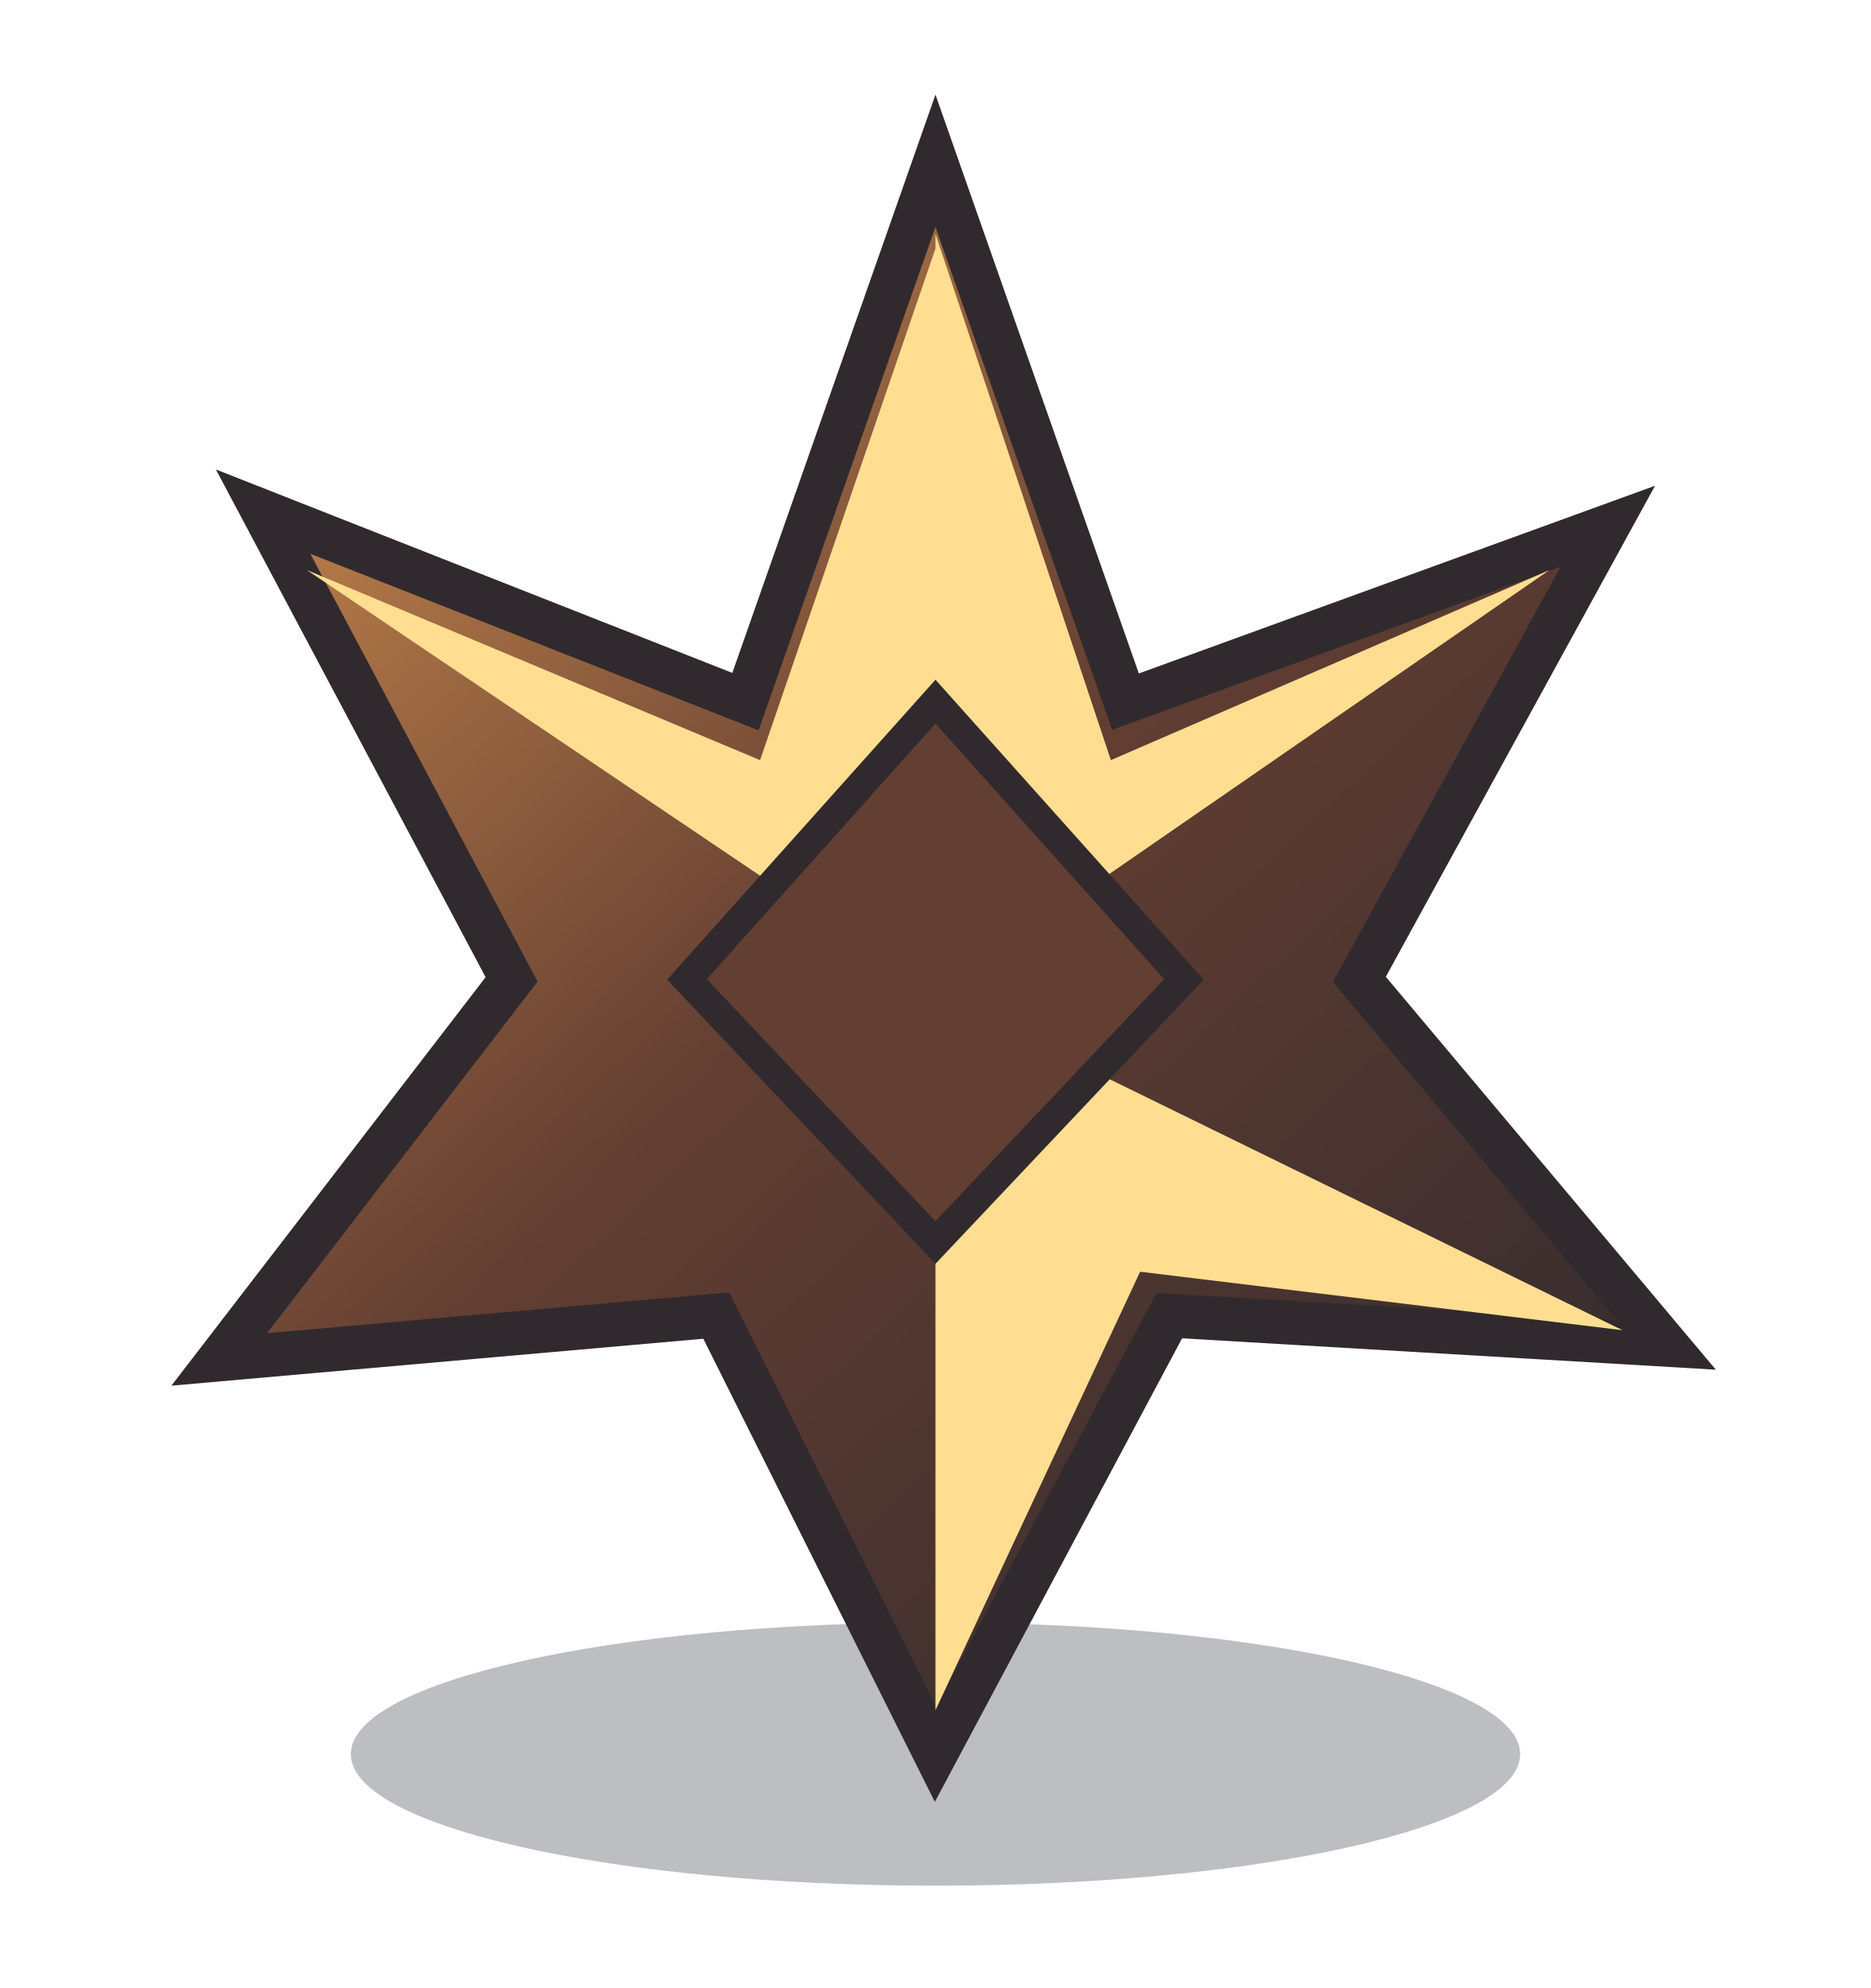
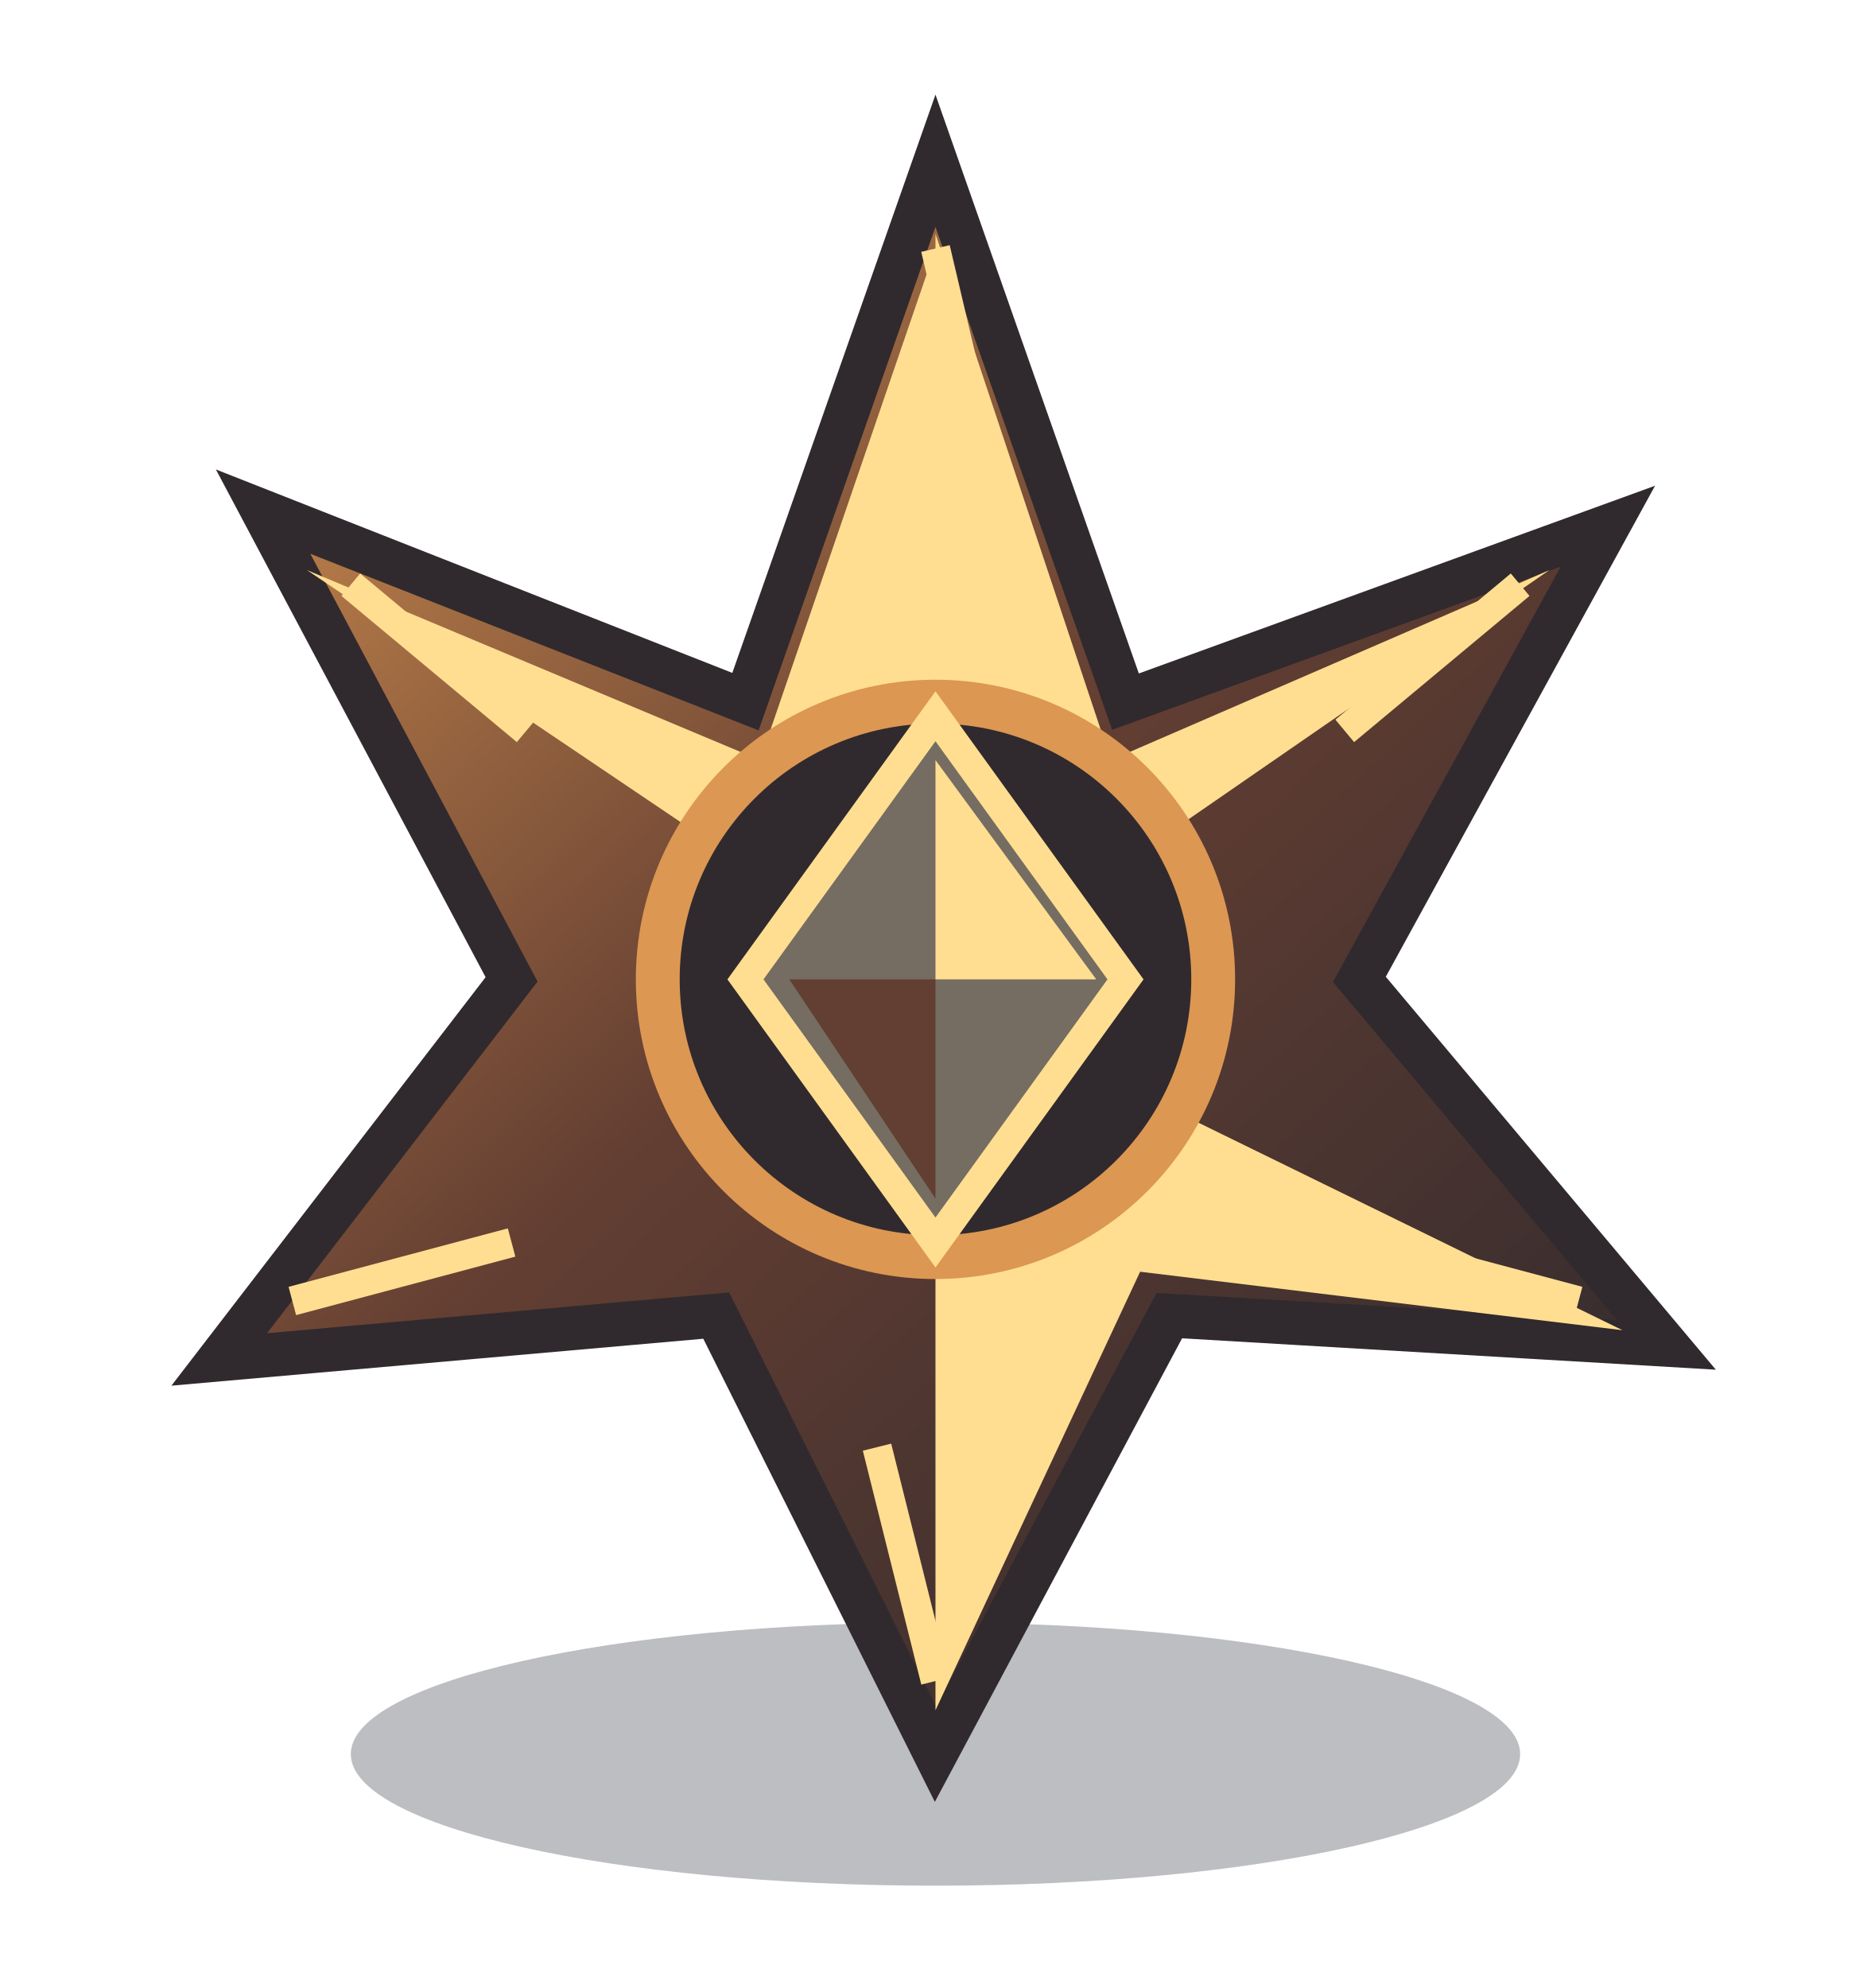
<svg xmlns="http://www.w3.org/2000/svg" viewBox="-64 -116 128 136">
  <defs>
    <linearGradient id="body" x1="0" y1="0" x2=".85" y2="1">
      <stop stop-color="#dc9752" />
      <stop offset=".5" stop-color="#633e32" />
      <stop offset="1" stop-color="#302a2e" />
    </linearGradient>
  </defs>
  <ellipse cx="0" cy="4" rx="40" ry="9" fill="#101421" opacity=".28" />
  <path d="M0-105L13-68L46-80L29-49L50-24L16-26L0 4L-15-26L-49-23L-29-49L-46-81L-13-68Z" fill="url(#body)" stroke="#302a2e" stroke-width="3" />
  <path d="M0-100L0-48L42-77L12-64ZM0-48L47-25L14-29L0 1ZM0-48L-43-77L-12-64L0-99Z" fill="#ffde91" />
  <path d="M0-68L17-49L0-31L-17-49Z" fill="#633e32" stroke="#302a2e" stroke-width="2" />
+   <circle cx="0" cy="-49" r="19" fill="#302a2e" stroke="#dc9752" stroke-width="3" />
+   <path d="M0-67L13-49L0-31L-13-49Z" fill="#756d61" stroke="#ffde91" stroke-width="2" />
+   <path d="M0-64L0-49L11-49Z" fill="#ffde91" />
+   <path d="M0-49L0-34L-10-49Z" fill="#633e32" />
+   <path d="M0-99L4-82M40-76L28-66M44-27L29-31M0-1L-4-17M-44-27L-29-31M-40-76L-28-66" stroke="#ffde91" stroke-width="2" />
</svg>
